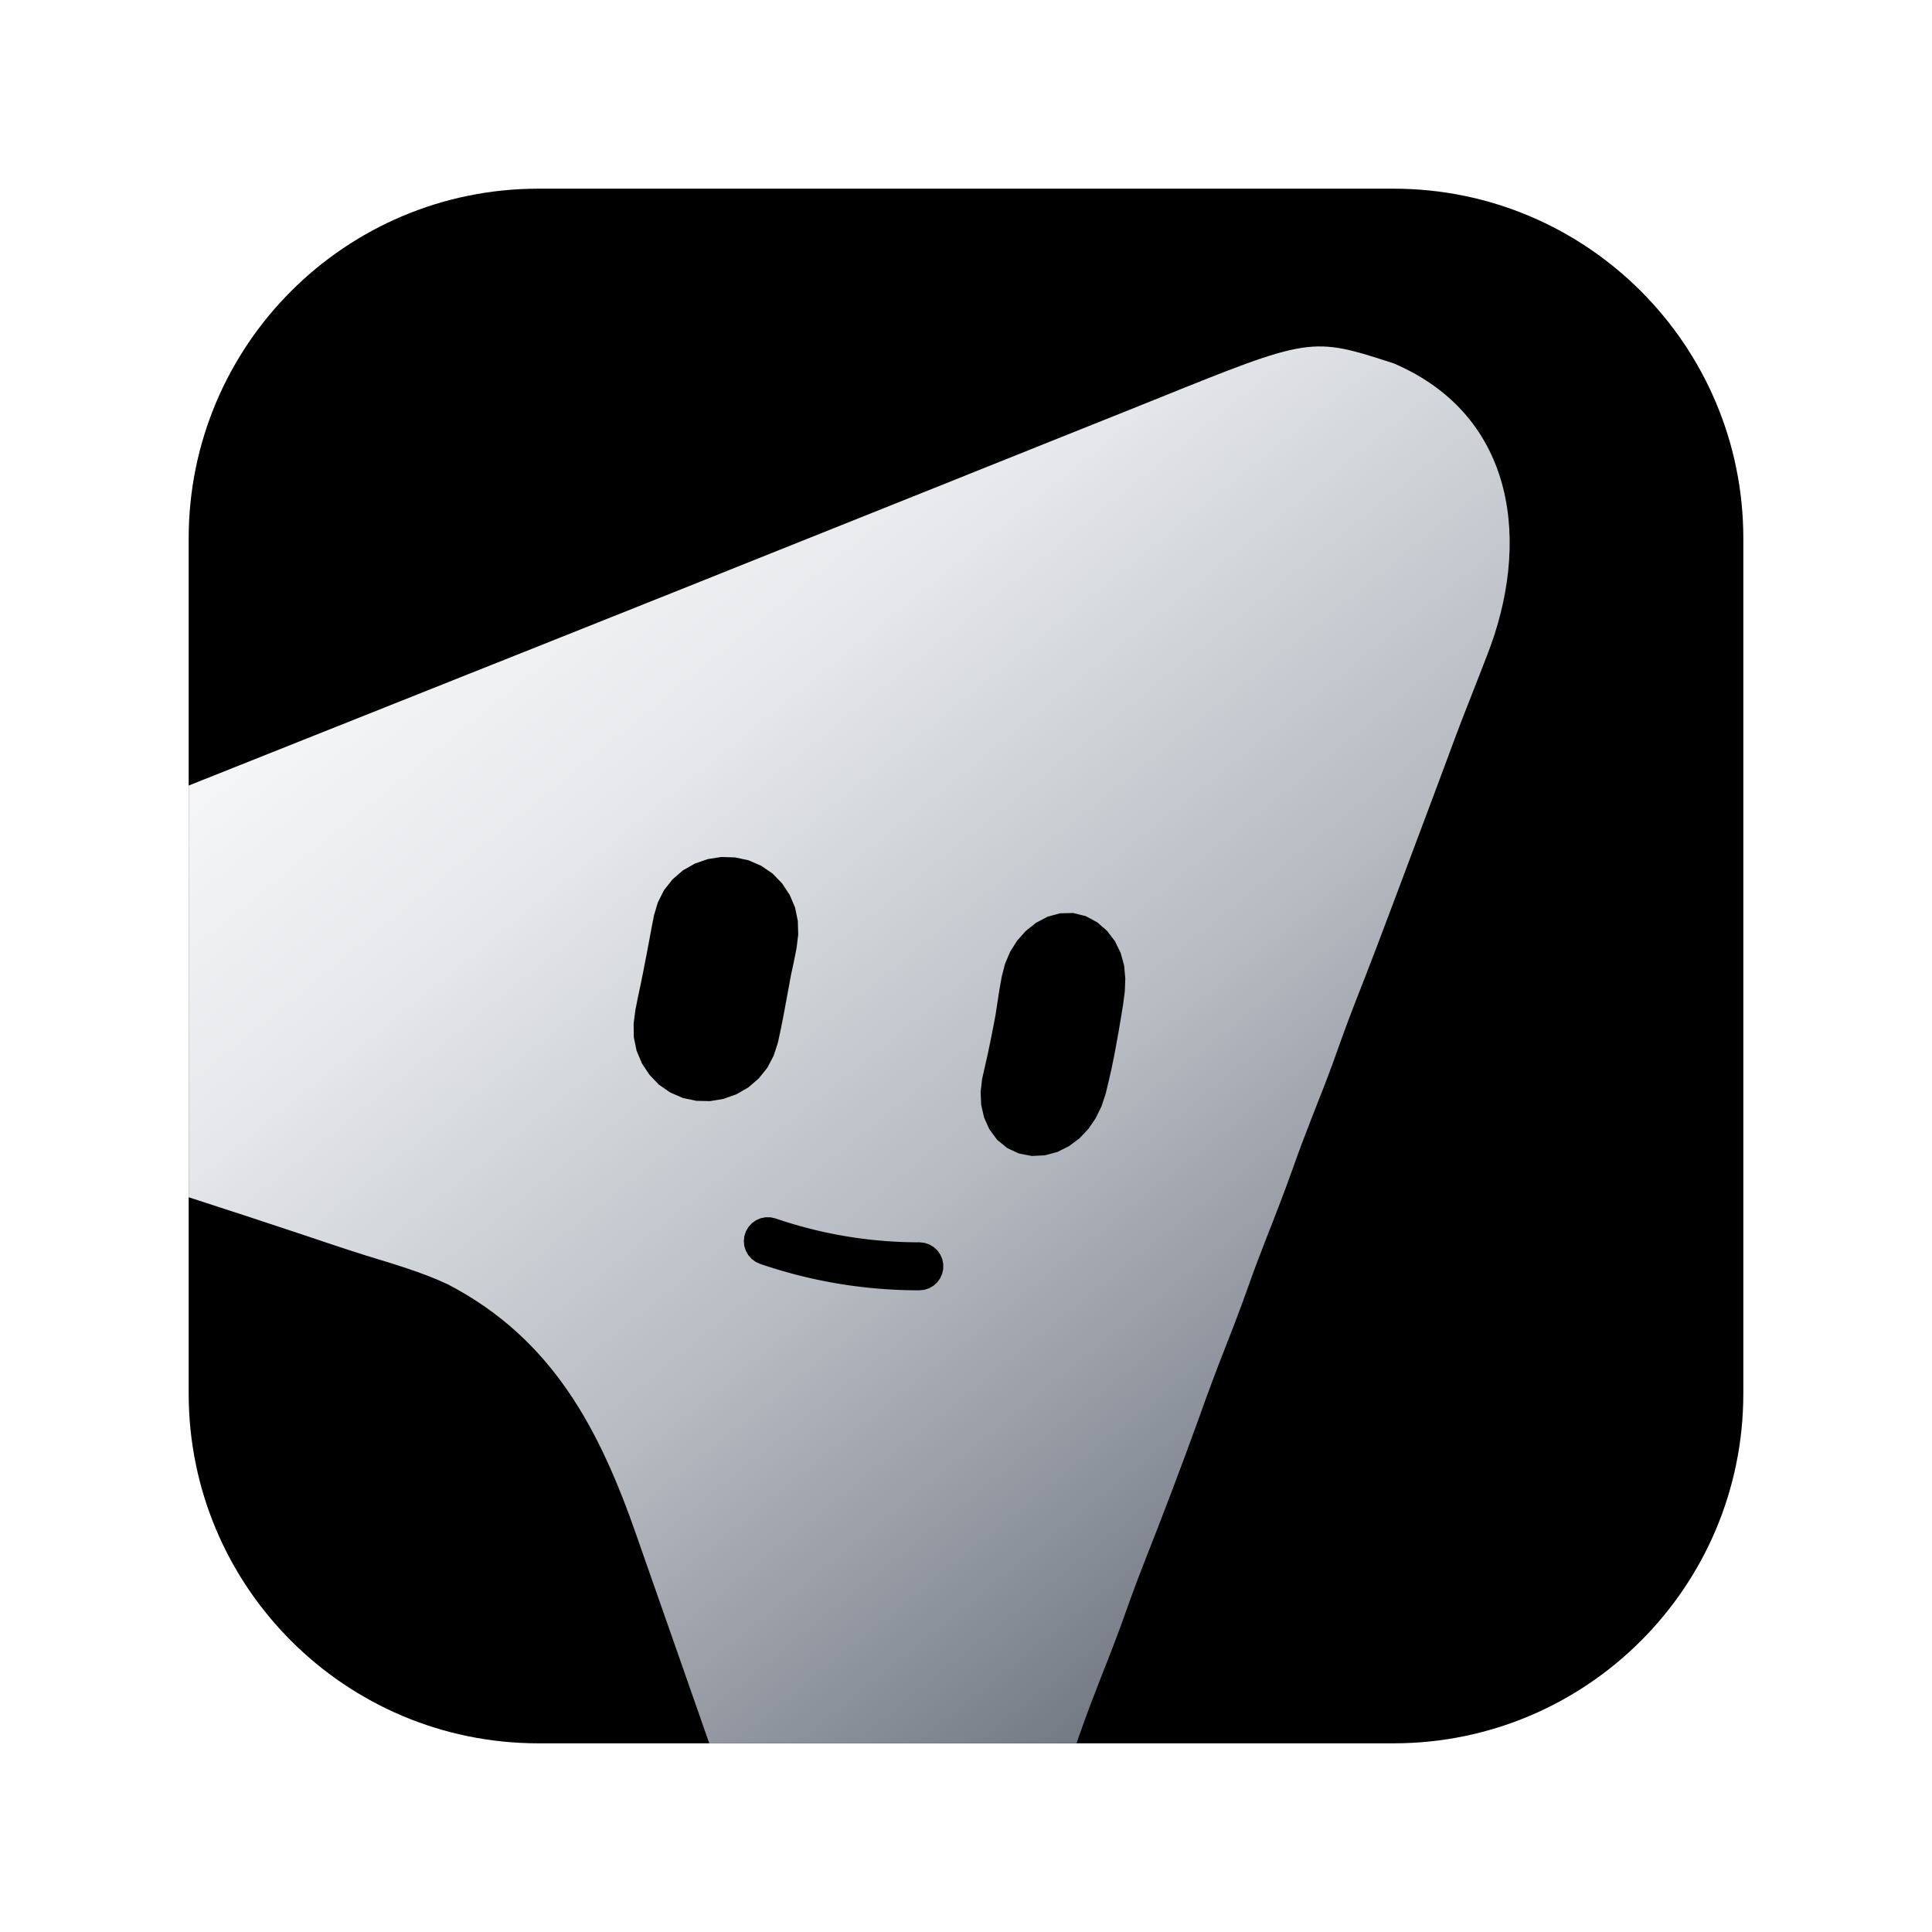
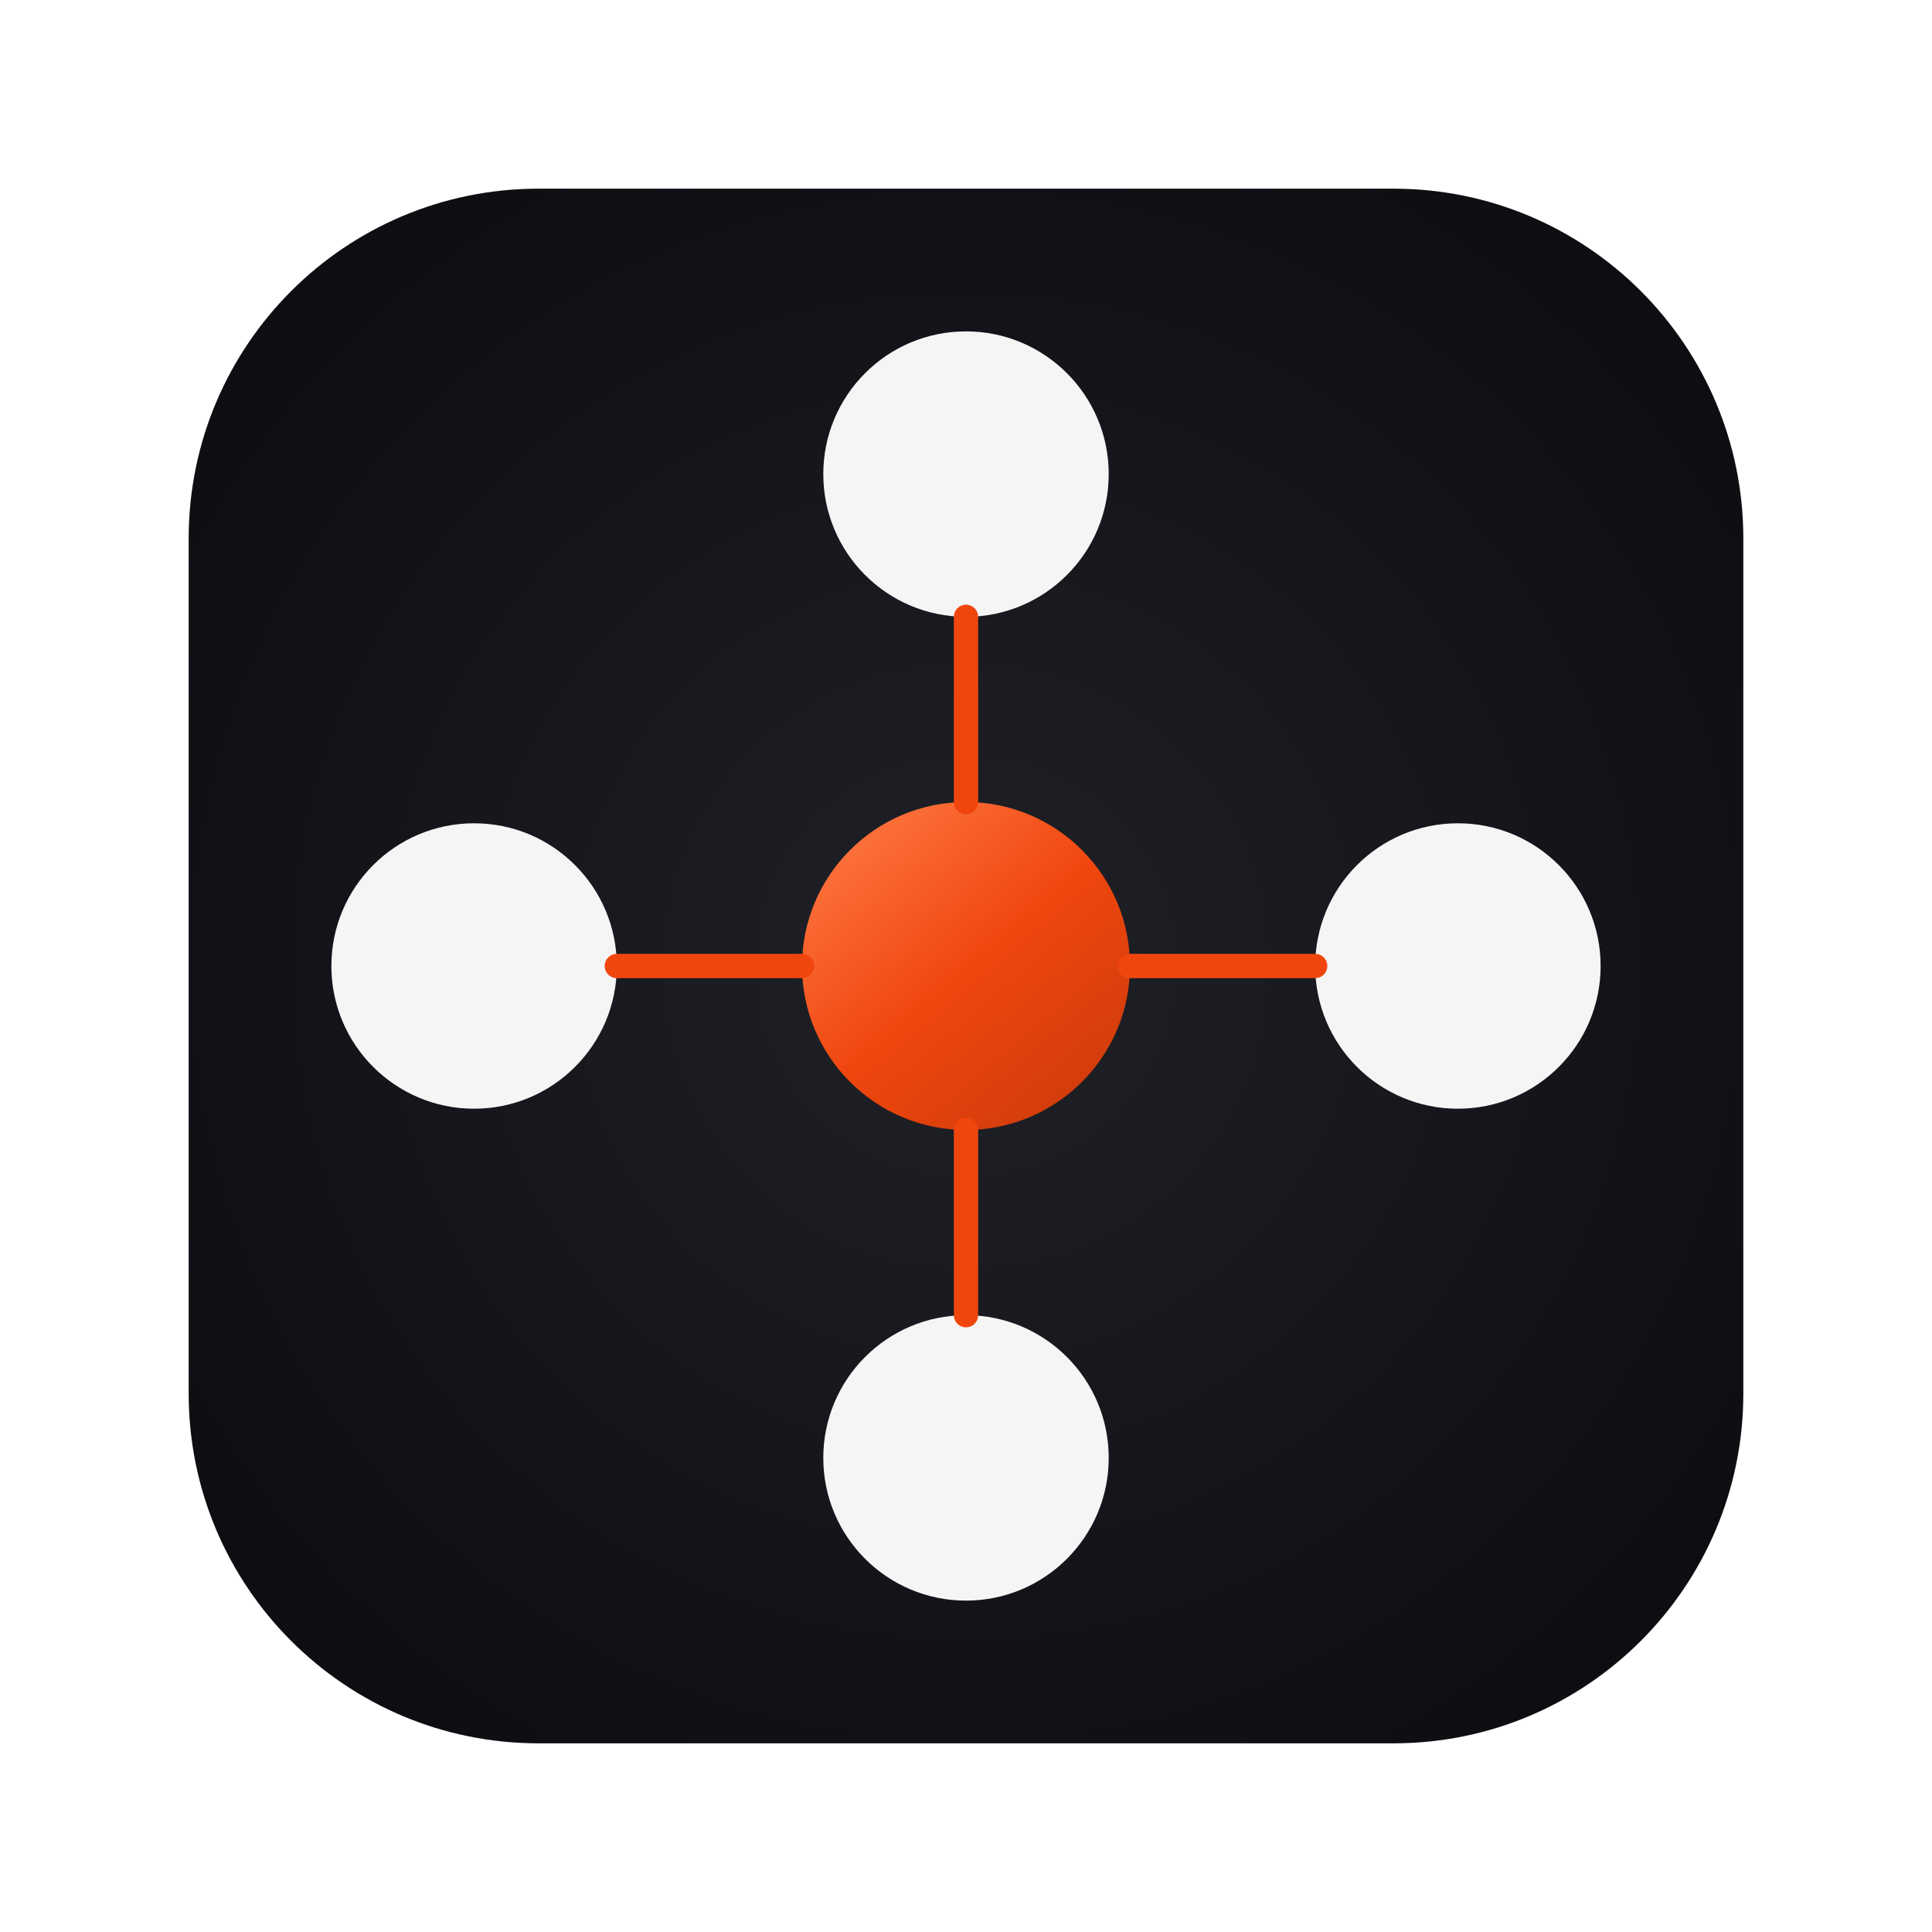
<svg xmlns="http://www.w3.org/2000/svg" viewBox="0 0 1024 1024" role="img" aria-labelledby="title desc">
  <defs>
    <clipPath id="tile">
      <rect width="1024" height="1024" rx="230.4" />
    </clipPath>
-     <linearGradient id="mascot-grey" x1="18%" y1="10%" x2="84%" y2="94%">
-       <stop offset="0" stop-color="#FFFFFF" />
-       <stop offset="0.28" stop-color="#E6E8EB" />
-       <stop offset="0.58" stop-color="#B7BBC2" />
-       <stop offset="0.82" stop-color="#848A94" />
-       <stop offset="1" stop-color="#5B616B" />
+     <radialGradient id="tile-bg" cx="50%" cy="50%" r="75%">
+       <stop offset="0" stop-color="#202227" />
+       <stop offset="0.56" stop-color="#131419" />
+       <stop offset="1" stop-color="#090a0d" />
+     </radialGradient>
+     <linearGradient id="rally-accent" x1="10%" y1="0%" x2="95%" y2="100%">
+       <stop offset="0" stop-color="#FF7A45" />
+       <stop offset="0.5" stop-color="#F0460E" />
+       <stop offset="1" stop-color="#C93A0B" />
    </linearGradient>
  </defs>
  <g transform="translate(100 100) scale(0.8046875)">
    <g clip-path="url(#tile)">
-       <rect width="1024" height="1024" fill="#000000" />
-       <path fill="url(#mascot-grey)" fill-rule="evenodd" d="M 855.02 307.86 C 853.52 311.72 852.03 315.58 850.54 319.44 C 847.65 326.93 844.71 334.40 841.76 341.87 C 836.84 354.31 832.20 366.84 827.57 379.39 C 821.95 394.57 816.25 409.71 810.56 424.86 C 805.83 437.46 801.11 450.05 796.40 462.65 C 787.38 486.76 778.27 510.81 768.83 534.76 C 763.60 548.10 758.73 561.55 753.95 575.06 C 749.45 587.42 744.60 599.64 739.78 611.88 C 735.43 622.96 731.25 634.06 727.28 645.28 C 721.93 660.40 716.12 675.31 710.24 690.23 C 705.89 701.30 701.71 712.41 697.74 723.63 C 693.08 736.80 688.09 749.80 682.97 762.80 C 676.91 778.19 671.13 793.65 665.60 809.25 C 653.91 841.70 641.59 873.92 628.95 906.00 C 623.71 919.35 618.85 932.79 614.07 946.31 C 609.57 958.67 604.72 970.89 599.90 983.13 C 595.55 994.20 591.37 1005.31 587.40 1016.53 C 553.14 1112.62 553.14 1112.62 516.31 1130.67 C 484.93 1144.17 457.26 1148.81 424.19 1137.67 C 400.29 1127.05 375.46 1112.10 364.88 1086.92 C 364.25 1085.10 363.61 1083.28 362.96 1081.41 C 362.22 1079.31 361.48 1077.21 360.72 1075.05 C 359.54 1071.62 359.54 1071.62 358.33 1068.13 C 357.48 1065.70 356.63 1063.28 355.75 1060.79 C 353.91 1055.53 352.07 1050.26 350.24 1045.00 C 347.33 1036.64 344.40 1028.28 341.47 1019.93 C 333.12 996.17 324.81 972.41 316.52 948.64 C 311.44 934.09 306.34 919.55 301.23 905.02 C 299.29 899.50 297.37 893.99 295.45 888.47 C 270.91 817.76 240.19 757.92 170.76 721.70 C 153.30 713.50 134.62 708.21 116.24 702.53 C 101.98 698.05 87.84 693.23 73.67 688.47 C 50.38 680.71 27.06 673.07 3.70 665.52 C -1.79 663.74 -7.29 661.95 -12.78 660.17 C -23.39 656.72 -34.01 653.33 -44.64 649.96 C -82.46 637.86 -119.55 625.93 -140.31 589.31 C -154.81 554.43 -162.14 524.71 -148.01 488.11 C -134.11 458.09 -112.06 437.84 -81.52 425.66 C -78.53 424.47 -75.54 423.27 -72.47 422.04 C -69.20 420.74 -65.93 419.44 -62.56 418.10 C -59.04 416.70 -55.53 415.30 -52.02 413.89 C -42.38 410.04 -32.74 406.21 -23.10 402.37 C -12.74 398.25 -2.38 394.11 7.98 389.97 C 32.87 380.04 57.78 370.12 82.69 360.20 C 94.40 355.54 106.10 350.87 117.81 346.21 C 121.30 344.82 121.30 344.82 124.87 343.40 C 129.59 341.52 134.31 339.63 139.04 337.75 C 150.99 332.99 162.93 328.23 174.88 323.47 C 177.26 322.52 179.65 321.57 182.10 320.59 C 196.72 314.77 211.34 308.95 225.96 303.13 C 287.71 278.54 349.42 253.88 411.11 229.15 C 439.23 217.88 467.36 206.64 495.49 195.39 C 518.02 186.39 540.53 177.37 563.04 168.32 C 578.42 162.13 593.81 155.98 609.20 149.84 C 618.02 146.33 626.84 142.80 635.64 139.24 C 739.26 97.41 739.26 97.41 793.85 115.12 C 875.04 150.01 884.06 234.58 855.02 307.86 Z M 350.90 440.19 L 359.96 440.49 L 368.77 442.38 L 377.08 445.97 L 384.54 451.07 L 390.86 457.56 L 395.84 465.11 L 399.38 473.41 L 401.23 482.26 L 401.49 491.28 L 400.39 500.26 L 398.62 509.16 L 396.72 518.01 L 395.08 526.90 L 393.43 535.80 L 391.79 544.69 L 390.02 553.59 L 388.12 562.44 L 385.34 571.04 L 381.13 579.05 L 375.48 586.09 L 368.61 591.99 L 360.77 596.50 L 352.25 599.53 L 343.36 601.01 L 334.29 600.80 L 325.44 598.90 L 317.18 595.32 L 309.76 590.18 L 303.48 583.64 L 298.50 576.10 L 295.01 567.75 L 293.19 558.90 L 293.07 549.88 L 294.25 540.90 L 296.02 532.05 L 297.91 523.19 L 299.68 514.30 L 301.41 505.40 L 303.10 496.51 L 304.74 487.62 L 306.47 478.72 L 309.04 470.08 L 313.13 461.99 L 318.74 454.90 L 325.57 449.00 L 333.45 444.53 L 341.97 441.58 Z M 582.49 477.08 L 590.84 479.14 L 598.39 483.19 L 604.88 488.80 L 610.06 495.62 L 613.86 503.34 L 616.13 511.60 L 616.93 520.16 L 616.60 528.76 L 615.50 537.27 L 614.11 545.75 L 612.68 554.22 L 611.16 562.69 L 609.60 571.12 L 607.87 579.55 L 605.97 587.94 L 603.95 596.29 L 601.25 604.42 L 597.46 612.18 L 592.65 619.26 L 586.75 625.50 L 579.88 630.64 L 572.21 634.48 L 563.90 636.71 L 555.35 637.13 L 546.92 635.53 L 539.16 631.91 L 532.50 626.47 L 527.40 619.60 L 523.90 611.80 L 522.00 603.41 L 521.62 594.85 L 522.64 586.30 L 524.53 577.91 L 526.43 569.52 L 528.16 561.13 L 529.84 552.70 L 531.45 544.23 L 532.75 535.75 L 534.06 527.24 L 535.58 518.81 L 537.73 510.50 L 541.10 502.58 L 545.65 495.33 L 551.38 488.92 L 558.09 483.57 L 565.67 479.56 L 573.94 477.29 Z M 376.40 708.21 L 378.08 708.79 L 379.81 709.36 L 381.54 709.92 L 383.28 710.48 L 385.01 711.02 L 386.75 711.56 L 388.49 712.08 L 390.23 712.60 L 391.97 713.10 L 393.72 713.60 L 395.46 714.08 L 397.21 714.56 L 398.96 715.03 L 400.71 715.48 L 402.47 715.93 L 404.22 716.36 L 405.98 716.79 L 407.74 717.20 L 409.50 717.61 L 411.26 718.00 L 413.02 718.39 L 414.79 718.76 L 416.56 719.13 L 418.33 719.48 L 420.10 719.83 L 421.87 720.16 L 423.65 720.49 L 425.42 720.81 L 427.20 721.11 L 428.98 721.41 L 430.76 721.69 L 432.54 721.97 L 434.33 722.23 L 436.11 722.49 L 437.90 722.73 L 439.69 722.97 L 441.48 723.19 L 443.28 723.41 L 445.07 723.61 L 446.87 723.81 L 448.66 723.99 L 450.46 724.17 L 452.26 724.33 L 454.07 724.49 L 455.87 724.63 L 457.68 724.77 L 459.48 724.89 L 461.29 725.01 L 463.10 725.11 L 464.91 725.21 L 466.73 725.29 L 468.54 725.37 L 470.36 725.43 L 472.17 725.49 L 473.99 725.53 L 475.81 725.57 L 477.63 725.59 L 479.46 725.61 L 481.24 725.61 L 481.24 725.61 L 484.53 725.28 L 487.67 724.27 L 490.54 722.62 L 493.00 720.42 L 494.95 717.75 L 496.30 714.73 L 497.00 711.50 L 497.01 708.20 L 496.33 704.96 L 494.99 701.94 L 493.06 699.26 L 490.61 697.04 L 487.75 695.38 L 484.61 694.35 L 481.33 694.00 L 481.33 694.00 L 479.63 694.00 L 477.98 693.98 L 476.33 693.96 L 474.69 693.93 L 473.04 693.89 L 471.40 693.84 L 469.76 693.78 L 468.12 693.71 L 466.48 693.63 L 464.84 693.55 L 463.21 693.45 L 461.58 693.35 L 459.95 693.24 L 458.32 693.11 L 456.69 692.98 L 455.06 692.84 L 453.44 692.69 L 451.82 692.54 L 450.19 692.37 L 448.57 692.19 L 446.96 692.01 L 445.34 691.81 L 443.72 691.61 L 442.11 691.40 L 440.50 691.18 L 438.89 690.95 L 437.28 690.71 L 435.67 690.46 L 434.07 690.20 L 432.46 689.94 L 430.86 689.66 L 429.26 689.38 L 427.66 689.08 L 426.06 688.78 L 424.47 688.47 L 422.87 688.15 L 421.28 687.82 L 419.68 687.48 L 418.09 687.13 L 416.50 686.78 L 414.92 686.41 L 413.33 686.04 L 411.75 685.65 L 410.16 685.26 L 408.58 684.86 L 407.00 684.45 L 405.42 684.03 L 403.84 683.60 L 402.26 683.16 L 400.69 682.71 L 399.11 682.26 L 397.54 681.79 L 395.97 681.32 L 394.40 680.84 L 392.83 680.34 L 391.26 679.84 L 389.70 679.33 L 388.13 678.81 L 386.53 678.27 L 386.53 678.27 L 383.31 677.54 L 380.00 677.50 L 376.76 678.15 L 373.73 679.46 L 371.03 681.37 L 368.79 683.80 L 367.10 686.64 L 366.04 689.77 L 365.66 693.05 L 365.96 696.34 L 366.95 699.49 L 368.56 702.38 L 370.74 704.86 L 373.39 706.83 L 376.40 708.21 Z" />
+       <rect width="1024" height="1024" fill="url(#tile-bg)" />
+       <circle cx="512" cy="512" r="108" fill="url(#rally-accent)" />
+       <g fill="#F5F5F5">
+         <circle cx="512" cy="188" r="94" />
+         <circle cx="836" cy="512" r="94" />
+         <circle cx="512" cy="836" r="94" />
+         <circle cx="188" cy="512" r="94" />
+       </g>
+       <g stroke="#F0460E" stroke-width="16" stroke-linecap="round">
+         <line x1="512" y1="282" x2="512" y2="404" />
+         <line x1="742" y1="512" x2="620" y2="512" />
+         <line x1="512" y1="742" x2="512" y2="620" />
+         <line x1="282" y1="512" x2="404" y2="512" />
+       </g>
    </g>
  </g>
</svg>
